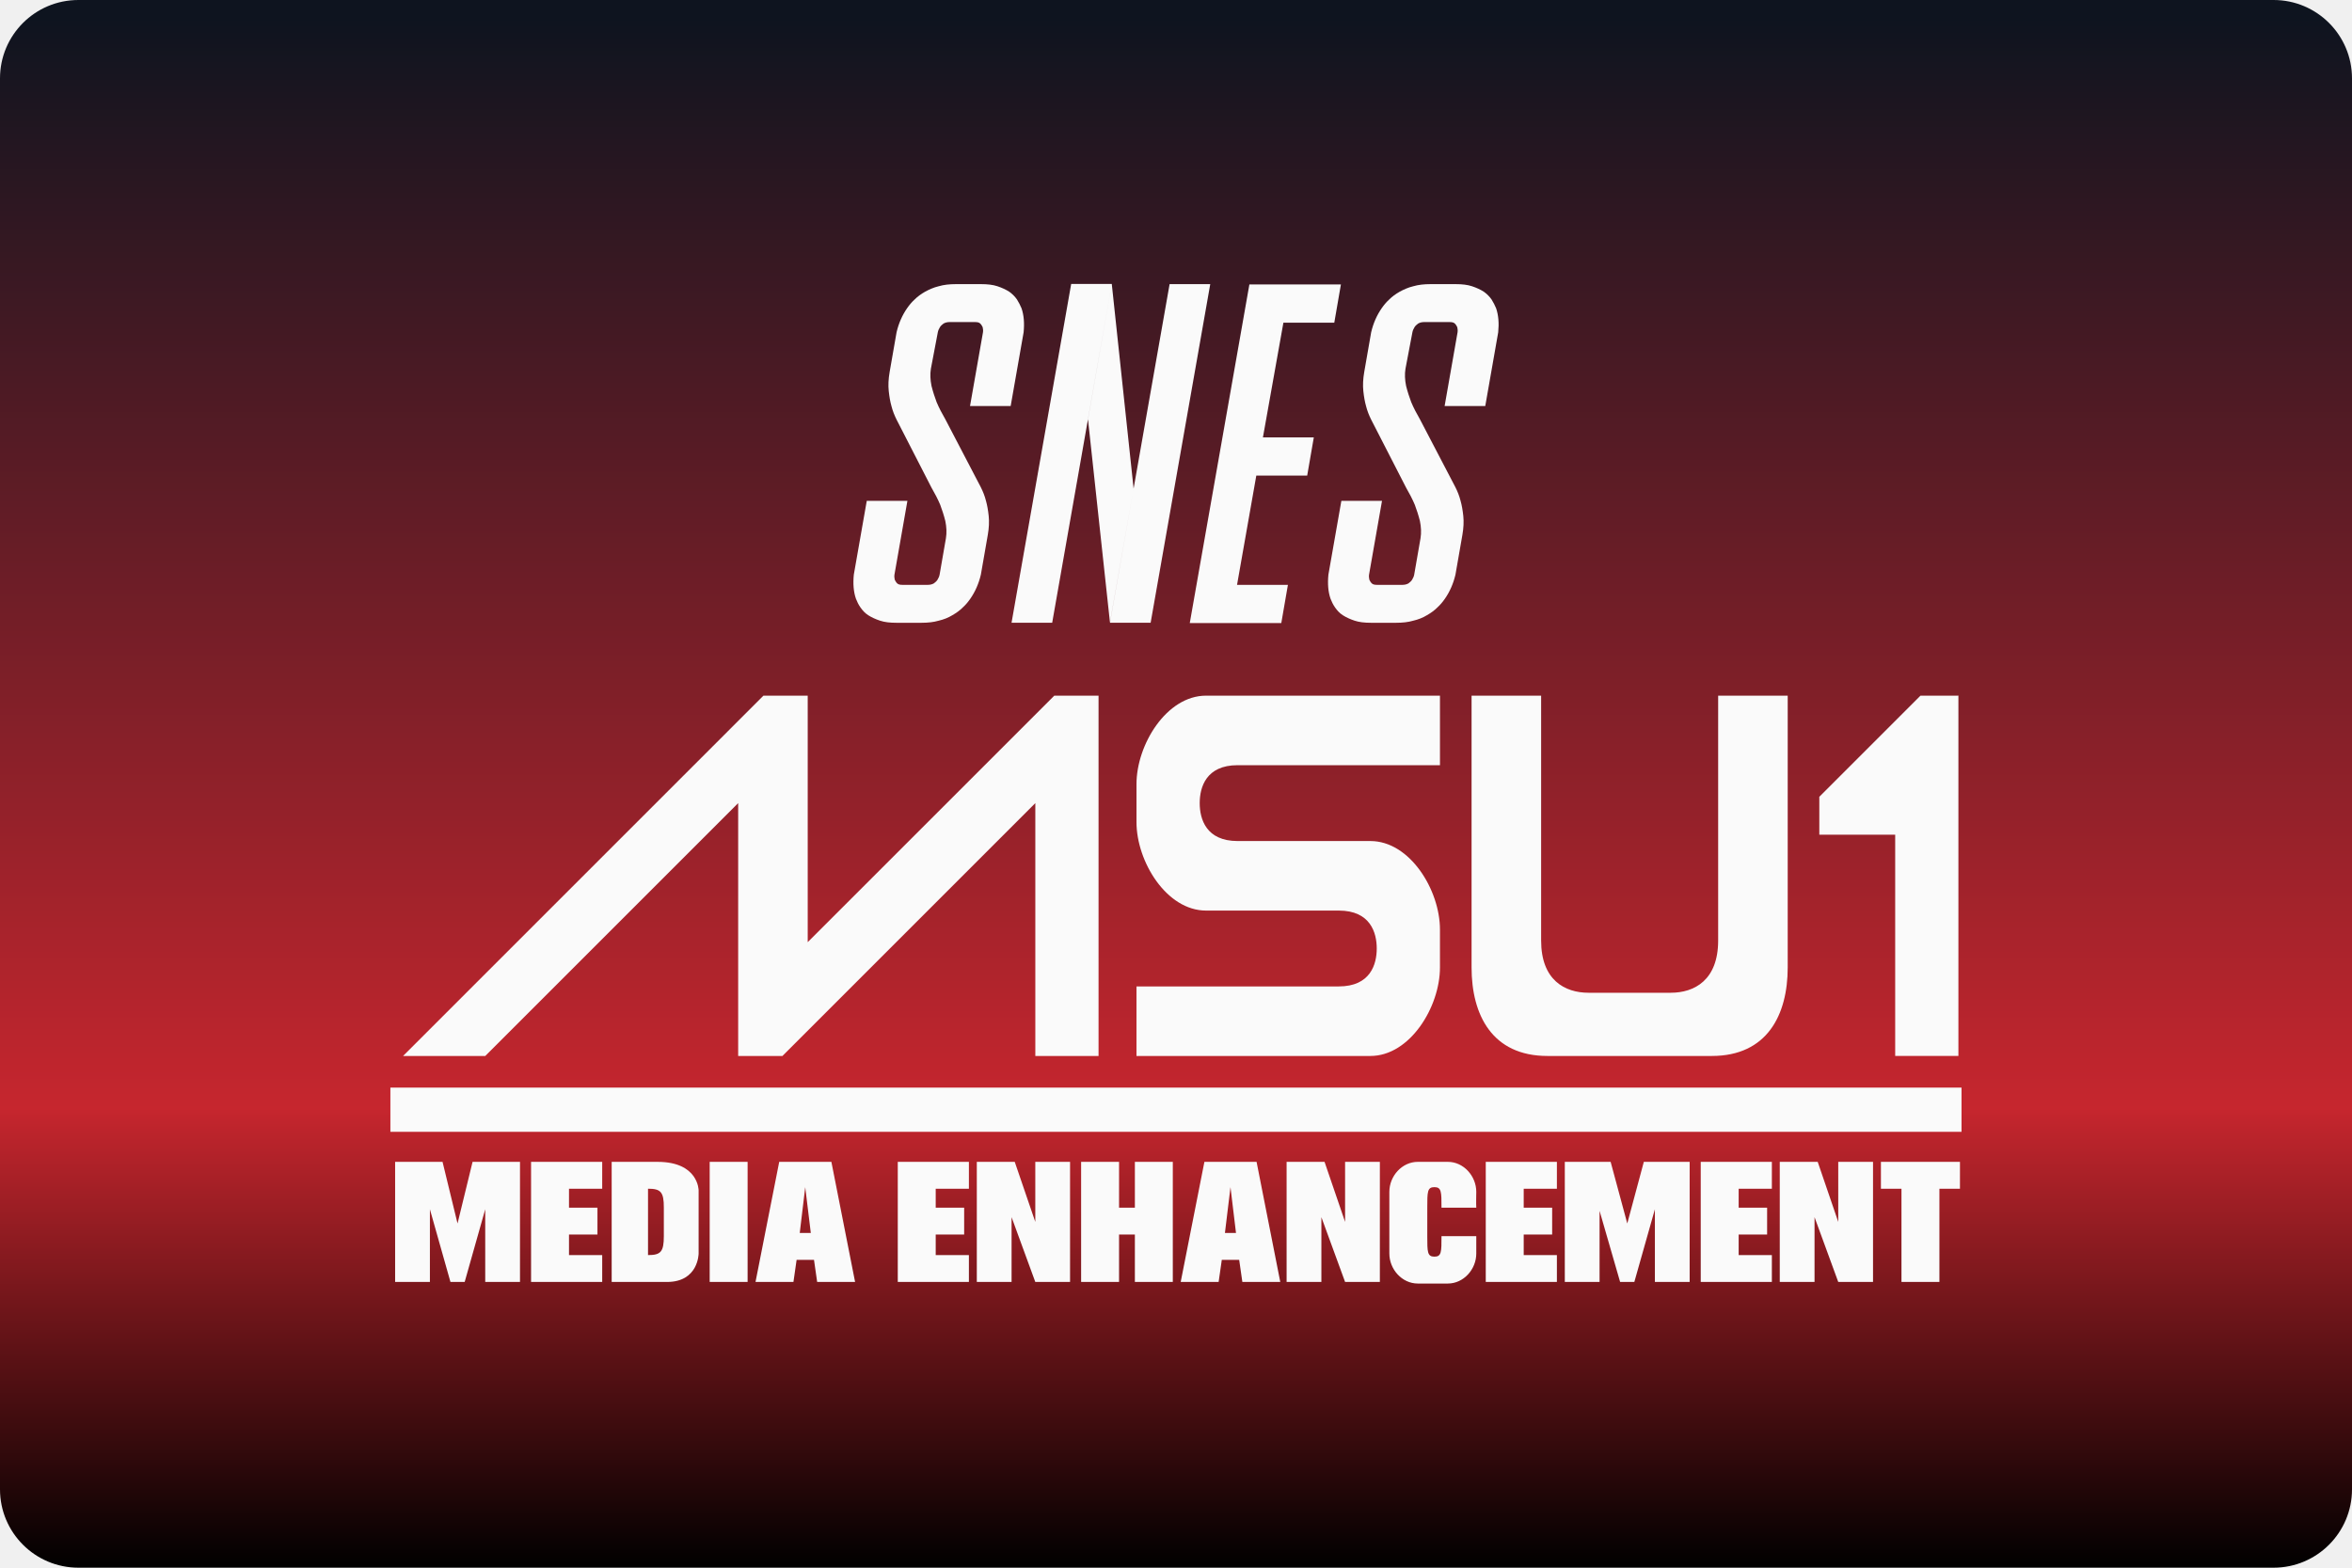
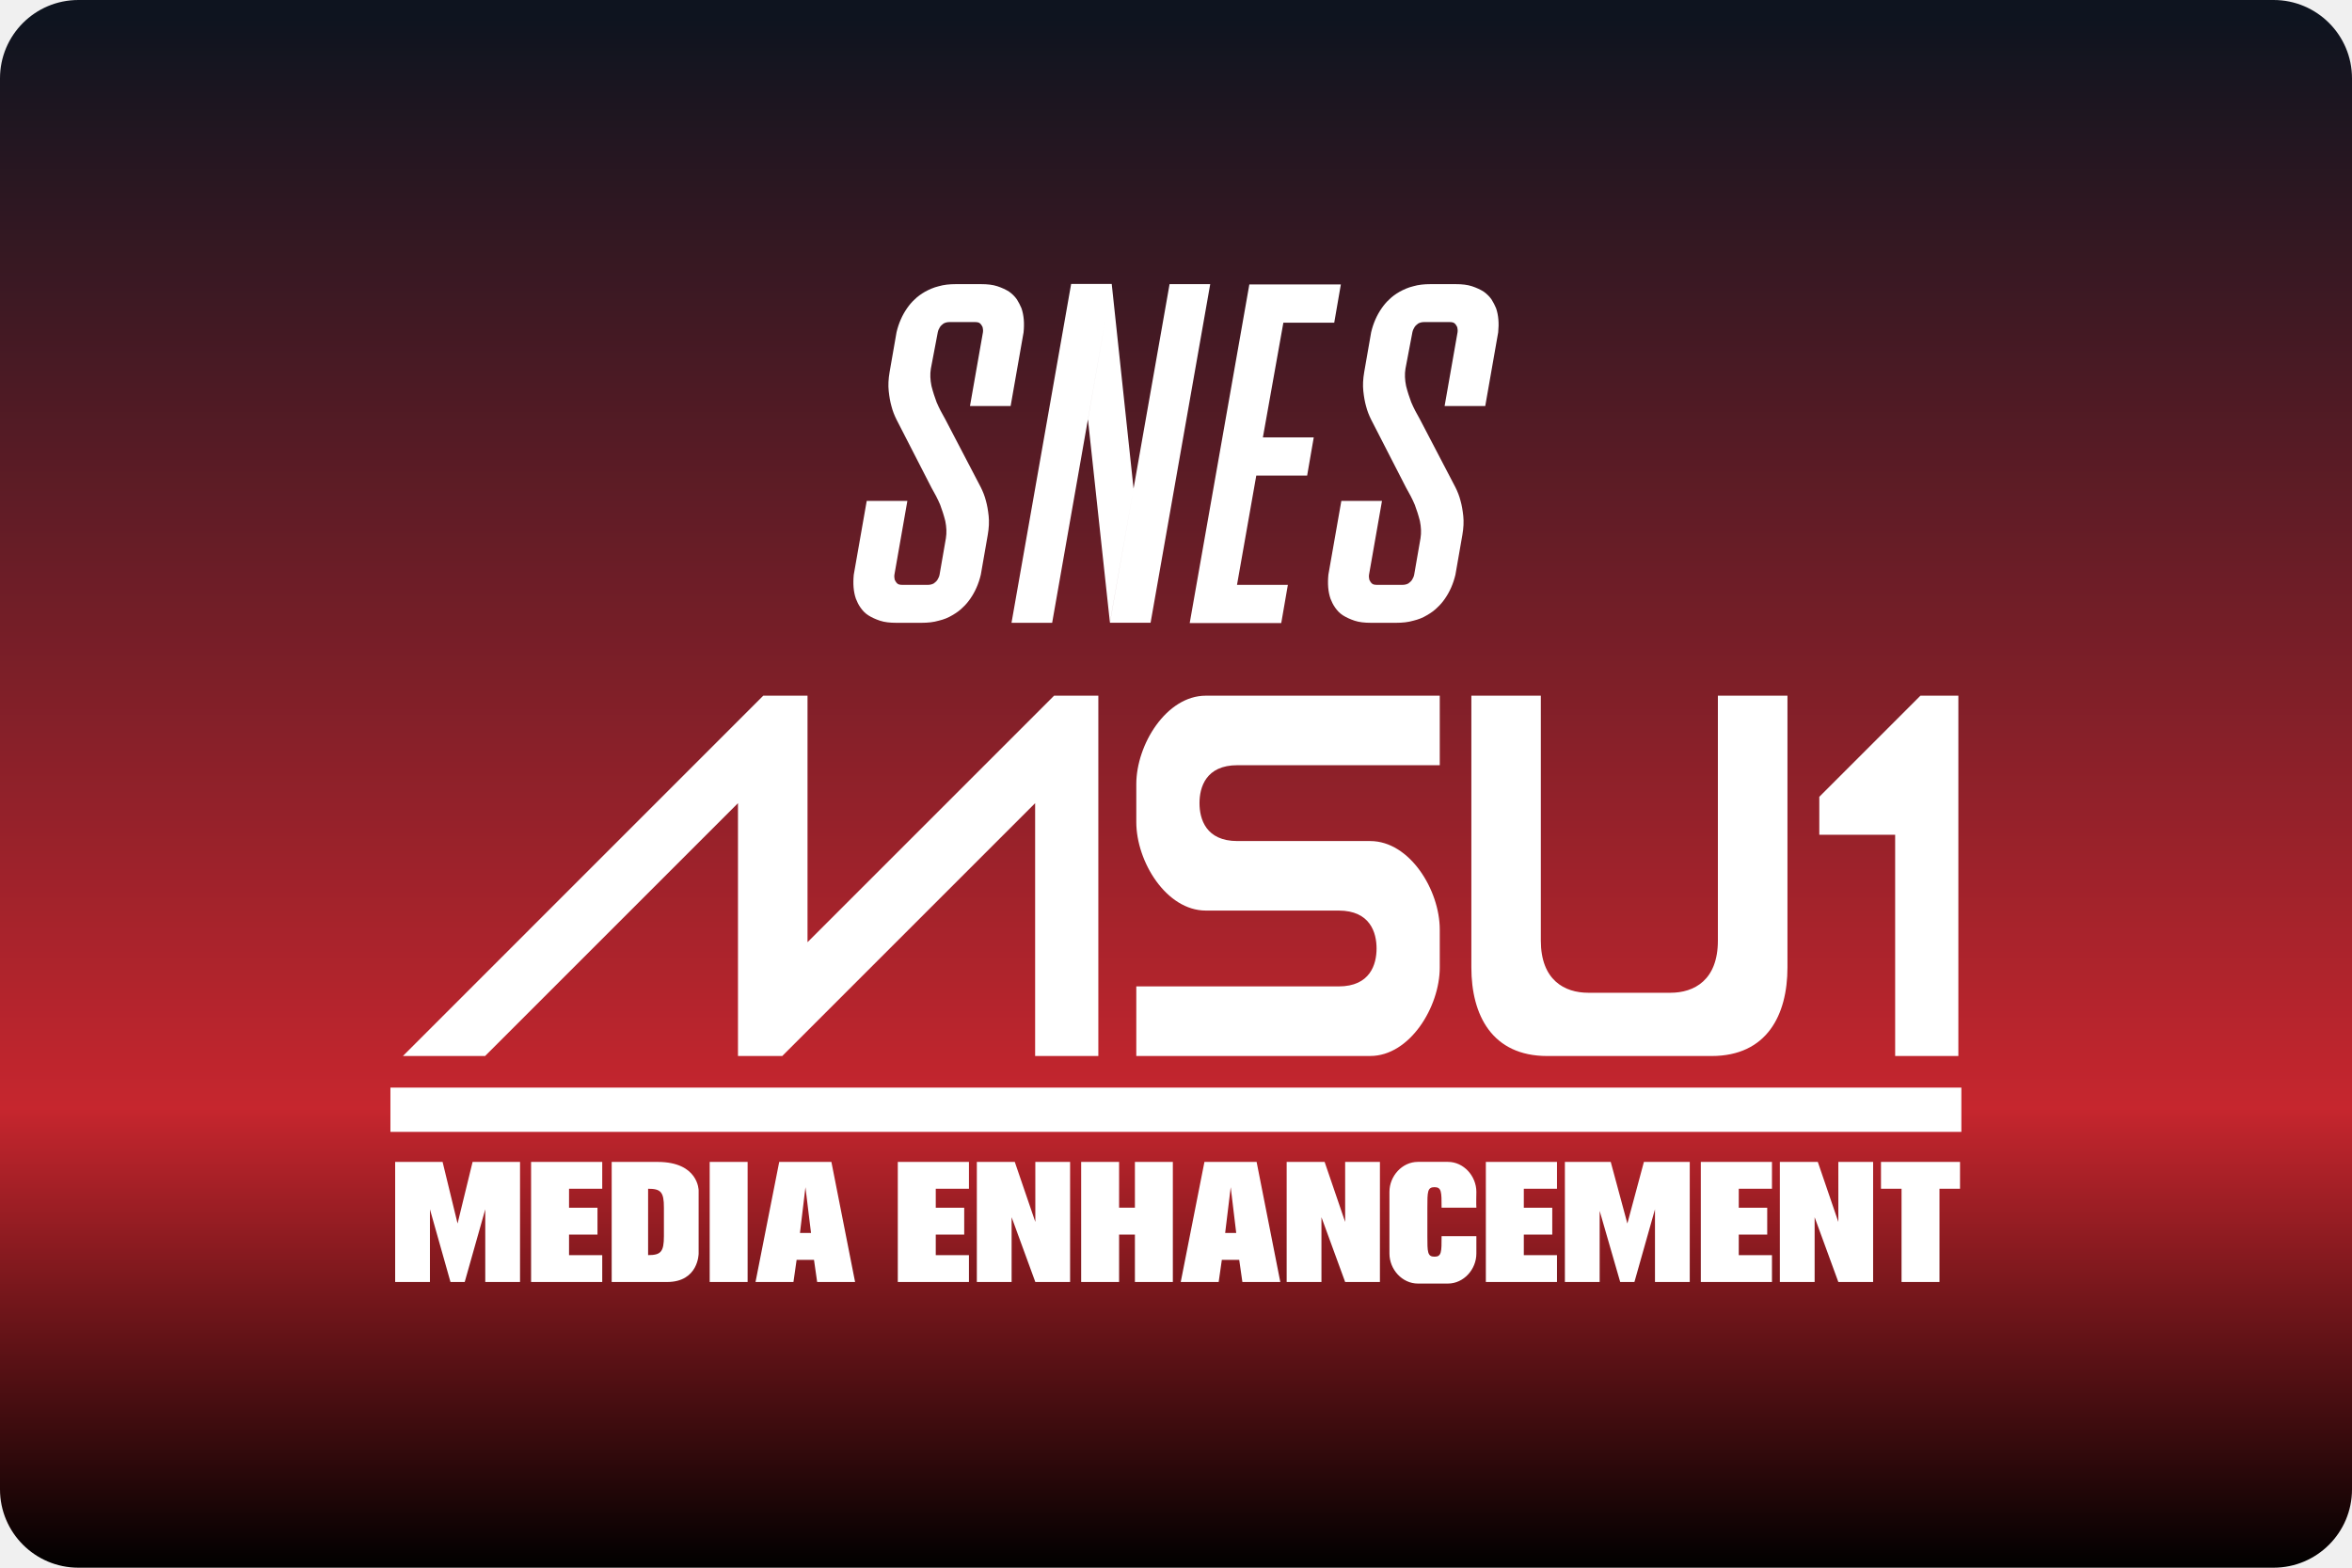
<svg xmlns="http://www.w3.org/2000/svg" width="480" height="320" version="1.1" viewBox="0 0 480 320">
  <defs>
-     <linearGradient id="a" x1="76.664" x2="76.664" y1=".96" y2="84.667" gradientTransform="scale(3.7795)" gradientUnits="userSpaceOnUse">
+     <linearGradient id="a" x1="76.66" x2="76.66" y1=".96" y2="84.67" gradientTransform="scale(3.78)" gradientUnits="userSpaceOnUse">
      <stop stop-color="#0e141f" offset="0" />
      <stop stop-color="#c6262e" offset=".704" />
      <stop offset="1" />
    </linearGradient>
  </defs>
-   <rect width="480" height="320" ry="16" fill="url(#a)" stroke-linecap="square" stroke-linejoin="round" stroke-width="2" style="paint-order:stroke fill markers" />
-   <path d="m218.61 57.956-12.174 69.167h8.295l12.162-69.167h-8.283zm8.283 0-4.853 27.648 4.484 41.472 4.824-27.346zm4.455 41.774-4.82 27.391h8.295l12.166-69.122h-8.295zm-36.273-41.731c-1.29 0-2.457 0.122-3.502 0.43-1.044 0.246-1.967 0.677-2.766 1.107-0.86 0.492-1.536 0.983-2.15 1.598-0.614 0.553-1.105 1.167-1.535 1.781-0.983 1.413-1.72 3.073-2.15 4.916l-1.414 8.109c-0.246 1.413-0.306 2.704-0.184 3.871 0.123 1.167 0.307 2.212 0.553 3.072 0.246 0.983 0.615 1.905 1.045 2.766l7.127 13.887c0.676 1.167 1.29 2.334 1.781 3.502 0.369 0.983 0.738 2.09 1.045 3.318 0.246 1.229 0.307 2.396 0.123 3.502l-1.291 7.434c-0.062 0.369-0.245 0.738-0.43 1.045-0.184 0.307-0.429 0.492-0.736 0.738-0.307 0.184-0.739 0.307-1.23 0.307h-5.16c-0.492 0-0.86-0.061-1.105-0.307-0.246-0.246-0.369-0.492-0.492-0.738-0.061-0.307-0.122-0.676-0.06-1.045l2.641-15.053h-8.295l-2.641 15.053c-0.184 1.843-0.062 3.503 0.43 4.916 0.246 0.614 0.492 1.167 0.922 1.781 0.43 0.614 0.922 1.168 1.598 1.598 0.676 0.43 1.475 0.8 2.397 1.107 0.922 0.307 2.026 0.43 3.316 0.43h5.162c1.29 0 2.457-0.122 3.502-0.43 1.045-0.246 1.967-0.616 2.766-1.107 0.86-0.492 1.536-0.983 2.15-1.598 0.614-0.553 1.105-1.167 1.535-1.781 0.983-1.413 1.72-3.073 2.15-4.916l1.414-8.109c0.246-1.413 0.306-2.704 0.184-3.871-0.123-1.167-0.307-2.212-0.553-3.072-0.246-0.983-0.615-1.905-1.045-2.766l-7.25-13.887c-0.676-1.167-1.29-2.334-1.781-3.502-0.369-0.983-0.738-2.09-1.045-3.318-0.246-1.229-0.307-2.396-0.123-3.502l1.414-7.434c0.062-0.369 0.245-0.738 0.43-1.045 0.184-0.307 0.429-0.492 0.736-0.738 0.307-0.184 0.739-0.307 1.23-0.307h5.16c0.492 0 0.86 0.061 1.105 0.307 0.246 0.246 0.369 0.492 0.492 0.738 0.062 0.307 0.124 0.676 0.062 1.045l-2.643 15.053h8.295l2.643-15.053c0.184-1.843 0.06-3.503-0.432-4.916-0.246-0.614-0.553-1.167-0.922-1.781-0.43-0.614-0.92-1.106-1.596-1.598-0.676-0.43-1.475-0.8-2.397-1.107-0.922-0.307-2.028-0.43-3.318-0.43h-5.162zm96.856 0c-1.29 0-2.457 0.122-3.502 0.43-1.044 0.246-1.967 0.677-2.766 1.107-0.86 0.492-1.536 0.983-2.15 1.598-0.614 0.553-1.105 1.167-1.535 1.781-0.983 1.413-1.72 3.073-2.15 4.916l-1.414 8.109c-0.246 1.413-0.306 2.704-0.184 3.871 0.123 1.167 0.307 2.212 0.553 3.072 0.246 0.983 0.615 1.905 1.045 2.766l7.127 13.887c0.676 1.167 1.29 2.334 1.781 3.502 0.369 0.983 0.738 2.09 1.045 3.318 0.246 1.229 0.307 2.396 0.123 3.502l-1.291 7.434c-0.062 0.369-0.245 0.738-0.43 1.045-0.184 0.307-0.429 0.492-0.736 0.738-0.307 0.184-0.739 0.307-1.23 0.307h-5.16c-0.492 0-0.862-0.061-1.107-0.307-0.246-0.246-0.367-0.492-0.49-0.738-0.061-0.307-0.124-0.676-0.062-1.045l2.643-15.053h-8.295l-2.643 15.053c-0.184 1.843-0.06 3.503 0.432 4.916 0.246 0.614 0.492 1.167 0.922 1.781 0.43 0.614 0.92 1.168 1.596 1.598 0.676 0.43 1.475 0.8 2.397 1.107 0.922 0.307 2.028 0.43 3.318 0.43h5.162c1.29 0 2.457-0.122 3.502-0.43 1.045-0.246 1.967-0.616 2.766-1.107 0.86-0.492 1.536-0.983 2.15-1.598 0.614-0.553 1.105-1.167 1.535-1.781 0.983-1.413 1.72-3.073 2.15-4.916l1.414-8.109c0.246-1.413 0.306-2.704 0.184-3.871-0.123-1.167-0.307-2.212-0.553-3.072-0.246-0.983-0.615-1.905-1.045-2.766l-7.25-13.887c-0.676-1.167-1.29-2.334-1.781-3.502-0.369-0.983-0.738-2.09-1.045-3.318-0.246-1.229-0.307-2.396-0.123-3.502l1.412-7.434c0.062-0.369 0.247-0.738 0.432-1.045 0.184-0.307 0.429-0.492 0.736-0.738 0.307-0.184 0.737-0.307 1.228-0.307h5.162c0.492 0 0.86 0.061 1.105 0.307 0.246 0.246 0.369 0.492 0.492 0.738 0.062 0.307 0.122 0.676 0.06 1.045l-2.641 15.053h8.295l2.641-15.053c0.184-1.843 0.062-3.503-0.43-4.916-0.246-0.614-0.553-1.167-0.922-1.781-0.43-0.614-0.922-1.106-1.598-1.598-0.676-0.43-1.475-0.8-2.397-1.107-0.922-0.307-2.026-0.43-3.316-0.43h-5.162zm-36.955 0.063-12.166 69.122h18.678l1.352-7.803h-10.383l3.932-22.303h10.385l1.352-7.803h-10.385l4.178-23.41h10.385l1.352-7.803-18.678-2e-3zm144.7 83.935-7.742 2e-3 -20.645 20.645v7.742h15.484v45.159h12.902v-73.548zm-243.87 2e-3 -73.544 73.548h16.773l51.612-51.612v51.612h9.033l51.61-51.612v51.612h12.904v-73.548h-9.031l-50.323 50.319v-50.319h-9.035zm90.323 0c-8.064 0-14.193 9.999-14.193 18.064v7.742c0 8.064 6.128 18.064 14.193 18.064h27.096c6.452 0 7.744 4.516 7.744 7.742s-1.293 7.74-7.744 7.74h-41.29v14.195h47.743c8.064 0 14.191-10.002 14.191-18.066v-7.74c0-8.064-6.127-18.064-14.191-18.064h-27.098c-6.452 0-7.742-4.516-7.742-7.742s1.291-7.742 7.742-7.742h41.29v-14.193zm54.192 0v55.481c0 9.677 4.194 18.066 15.484 18.066h33.549c11.29 0 15.484-8.389 15.484-18.066v-55.481h-14.195v49.999c0 8.064-4.837 10.645-9.676 10.645h-16.775c-4.838 0-9.676-2.58-9.676-10.645v-49.999h-14.195zm-220.65 80.001v9.029h320.64v-9.029zm0.967 15.158v24.518h7.098v-14.84l4.193 14.84h2.904l4.193-14.84v14.84h7.096v-24.518h-9.678l-3.07 12.582-3.059-12.582h-9.678zm27.742 0v24.518h14.518v-5.484h-6.775v-4.195h5.806v-5.482h-5.806v-3.871h6.775v-5.484h-14.518zm16.453 0v24.518h11.289c6.452 0 6.453-5.806 6.453-5.806v-12.904s-2e-3 -5.806-8.389-5.806h-9.353zm20 0v24.518h7.74v-24.518zm14.191 0-4.838 24.518h7.742l0.645-4.516h3.549l0.646 4.516h7.74l-4.838-24.518h-10.646zm24.195 0v24.518h14.516v-5.484h-6.773v-4.195h5.806v-5.482h-5.806v-3.871h6.773v-5.484h-14.516zm16.129 0v24.518h7.096v-13.227l4.84 13.227h7.096v-24.518h-7.096v12.258l-4.195-12.258zm21.289 0v24.518h7.742v-9.68h3.227v9.68h7.742v-24.518h-7.742v9.355h-3.227v-9.355zm25.16 0-4.838 24.518h7.742l0.645-4.516h3.549l0.646 4.516h7.74l-4.838-24.518h-10.646zm16.775 0v24.518h7.098v-13.227l4.838 13.227h7.096v-24.518h-7.096v12.258l-4.193-12.258h-7.742zm26.775 0c-3.226 0-5.806 2.903-5.806 6.129v12.582c0 3.226 2.581 6.129 5.806 6.129h6.129c3.226 0 5.806-2.903 5.806-6.129v-3.549h-7.098c0 3.226 5.2e-4 4.193-1.441 4.193-1.461 0-1.461-0.968-1.461-4.193v-5.806c0-3.226-4.4e-4 -4.193 1.451-4.193 1.452 0 1.451 0.968 1.451 4.193h7.098c-0.055-0.684 0-3.227 0-3.227 0-3.226-2.581-6.129-5.806-6.129h-6.129zm13.869 0v24.518h14.518v-5.484h-6.773v-4.195h5.806v-5.482h-5.806v-3.871h6.773v-5.484h-14.518zm16.131 0v24.518h7.096v-14.518l4.193 14.518h2.902l4.195-14.84v14.84h7.096v-24.518h-9.353l-3.379 12.582-3.397-12.582h-9.353zm27.742 0v24.518h14.516v-5.484h-6.775v-4.195h5.806v-5.482h-5.806v-3.871h6.775v-5.484h-14.516zm16.127 0v24.518h7.098v-13.227l4.838 13.227h7.098v-24.518h-7.098v12.258l-4.193-12.258zm20.645 0v5.486h4.195v19.031h7.742v-19.031h4.193v-5.486h-16.131zm-219.53 5.162 1.139 9.353h-2.256zm86.788 0 1.125 9.353h-2.258zm-118.87 0.324c2.581 0 3.239 0.637 3.227 3.869v5.806c0 3.226-0.646 3.871-3.227 3.871v-13.547z" fill="#fafafa" stroke-linecap="round" stroke-linejoin="round" stroke-width="8" style="paint-order:stroke markers fill" />
-   <style type="text/css">.st0{fill:#FC0C18;}
- 	.st1{fill:#FC0C18;}</style>
-   <style type="text/css">.st0{fill:#FC0C18;}
- 	.st1{fill:#FC0C18;}</style>
+   <rect width="480" height="320" ry="16" fill="url(#a)" />
+   <path d="m218.6 57.96-12.17 69.17h8.295l12.16-69.17h-8.283zm8.283 0-4.853 27.65 4.484 41.47 4.824-27.35zm4.455 41.77-4.82 27.39h8.295l12.17-69.12h-8.295zm-36.27-41.73c-1.29 0-2.457 0.122-3.502 0.43-1.044 0.246-1.967 0.677-2.766 1.107-0.86 0.492-1.536 0.983-2.15 1.598-0.614 0.553-1.105 1.167-1.535 1.781-0.983 1.413-1.72 3.073-2.15 4.916l-1.414 8.109c-0.246 1.413-0.306 2.704-0.184 3.871 0.123 1.168 0.307 2.212 0.553 3.072 0.246 0.983 0.615 1.905 1.045 2.766l7.127 13.89c0.676 1.168 1.29 2.334 1.781 3.502 0.369 0.983 0.738 2.09 1.045 3.318 0.246 1.229 0.307 2.396 0.123 3.502l-1.291 7.434c-0.062 0.369-0.245 0.738-0.43 1.045-0.184 0.307-0.429 0.492-0.736 0.738-0.307 0.184-0.739 0.307-1.23 0.307h-5.16c-0.492 0-0.86-0.061-1.106-0.307-0.246-0.246-0.369-0.492-0.492-0.738-0.061-0.307-0.122-0.676-0.06-1.045l2.641-15.05h-8.295l-2.641 15.05c-0.184 1.843-0.062 3.503 0.43 4.916 0.246 0.614 0.492 1.167 0.922 1.781 0.43 0.614 0.922 1.168 1.598 1.598 0.676 0.43 1.475 0.8 2.396 1.107 0.922 0.307 2.026 0.43 3.316 0.43h5.162c1.29 0 2.457-0.122 3.502-0.43 1.045-0.246 1.967-0.616 2.766-1.107 0.86-0.492 1.536-0.983 2.15-1.598 0.614-0.553 1.105-1.167 1.535-1.781 0.983-1.413 1.72-3.073 2.15-4.916l1.414-8.109c0.246-1.413 0.306-2.704 0.184-3.871-0.123-1.167-0.307-2.212-0.553-3.072-0.246-0.983-0.615-1.905-1.045-2.766l-7.25-13.89c-0.676-1.167-1.29-2.334-1.781-3.502-0.369-0.983-0.738-2.09-1.045-3.318-0.246-1.229-0.307-2.396-0.123-3.502l1.414-7.434c0.062-0.369 0.245-0.738 0.43-1.045 0.184-0.307 0.429-0.492 0.736-0.738 0.307-0.184 0.739-0.307 1.23-0.307h5.16c0.491 0 0.86 0.061 1.106 0.307 0.246 0.246 0.369 0.492 0.492 0.738 0.062 0.307 0.124 0.676 0.062 1.045l-2.643 15.05h8.295l2.643-15.05c0.184-1.843 0.06-3.503-0.432-4.916-0.246-0.614-0.553-1.167-0.922-1.781-0.43-0.614-0.92-1.106-1.596-1.598-0.676-0.43-1.475-0.8-2.396-1.107-0.922-0.307-2.028-0.43-3.318-0.43h-5.162zm96.86 0c-1.29 0-2.457 0.122-3.502 0.43-1.044 0.246-1.967 0.677-2.766 1.107-0.86 0.492-1.536 0.983-2.15 1.598-0.614 0.553-1.105 1.167-1.535 1.781-0.983 1.413-1.72 3.073-2.15 4.916l-1.414 8.109c-0.246 1.413-0.306 2.704-0.184 3.871 0.123 1.168 0.307 2.212 0.553 3.072 0.246 0.983 0.615 1.905 1.045 2.766l7.127 13.89c0.676 1.168 1.29 2.334 1.781 3.502 0.369 0.983 0.738 2.09 1.045 3.318 0.246 1.229 0.307 2.396 0.123 3.502l-1.291 7.434c-0.062 0.369-0.245 0.738-0.43 1.045-0.184 0.307-0.429 0.492-0.736 0.738-0.307 0.184-0.739 0.307-1.23 0.307h-5.16c-0.492 0-0.862-0.061-1.107-0.307-0.246-0.246-0.367-0.492-0.49-0.738-0.061-0.307-0.124-0.676-0.062-1.045l2.643-15.05h-8.295l-2.643 15.05c-0.184 1.843-0.06 3.503 0.432 4.916 0.246 0.614 0.492 1.167 0.922 1.781 0.43 0.614 0.92 1.168 1.596 1.598 0.676 0.43 1.475 0.8 2.396 1.107 0.922 0.307 2.028 0.43 3.318 0.43h5.162c1.29 0 2.457-0.122 3.502-0.43 1.045-0.246 1.967-0.616 2.766-1.107 0.86-0.492 1.536-0.983 2.15-1.598 0.614-0.553 1.105-1.167 1.535-1.781 0.983-1.413 1.72-3.073 2.15-4.916l1.414-8.109c0.246-1.413 0.306-2.704 0.184-3.871-0.123-1.167-0.307-2.212-0.553-3.072-0.246-0.983-0.615-1.905-1.045-2.766l-7.25-13.89c-0.676-1.167-1.29-2.334-1.781-3.502-0.369-0.983-0.738-2.09-1.045-3.318-0.246-1.229-0.307-2.396-0.123-3.502l1.412-7.434c0.062-0.369 0.247-0.738 0.432-1.045 0.184-0.307 0.429-0.492 0.736-0.738 0.307-0.184 0.737-0.307 1.228-0.307h5.162c0.491 0 0.86 0.061 1.106 0.307 0.246 0.246 0.369 0.492 0.492 0.738 0.062 0.307 0.122 0.676 0.06 1.045l-2.641 15.05h8.295l2.641-15.05c0.184-1.843 0.062-3.503-0.43-4.916-0.246-0.614-0.553-1.167-0.922-1.781-0.43-0.614-0.922-1.106-1.598-1.598-0.676-0.43-1.475-0.8-2.396-1.107-0.922-0.307-2.026-0.43-3.316-0.43h-5.162zm-36.96 0.063-12.17 69.12h18.68l1.352-7.803h-10.38l3.932-22.3h10.38l1.352-7.803h-10.38l4.178-23.41h10.38l1.352-7.803-18.68-2e-3zm144.7 83.94-7.742 2e-3 -20.64 20.64v7.742h15.48v45.16h12.9v-73.55zm-243.9 2e-3 -73.54 73.55h16.77l51.61-51.61v51.61h9.033l51.61-51.61v51.61h12.9v-73.55h-9.031l-50.32 50.32v-50.32h-9.035zm90.32 0c-8.064 0-14.19 10-14.19 18.06v7.742c0 8.064 6.128 18.06 14.19 18.06h27.1c6.452 0 7.744 4.516 7.744 7.742s-1.293 7.74-7.744 7.74h-41.29v14.2h47.74c8.064 0 14.19-10 14.19-18.07v-7.74c0-8.064-6.127-18.06-14.19-18.06h-27.1c-6.452 0-7.742-4.516-7.742-7.742s1.291-7.742 7.742-7.742h41.29v-14.19zm54.19 0v55.48c0 9.677 4.194 18.07 15.48 18.07h33.55c11.29 0 15.48-8.389 15.48-18.07v-55.48h-14.2v50c0 8.064-4.837 10.64-9.676 10.64h-16.78c-4.838 0-9.676-2.58-9.676-10.64v-50h-14.2zm-220.6 80v9.029h320.6v-9.029zm0.967 15.16v24.52h7.098v-14.84l4.193 14.84h2.904l4.193-14.84v14.84h7.096v-24.52h-9.678l-3.07 12.58-3.059-12.58h-9.678zm27.74 0v24.52h14.52v-5.484h-6.775v-4.195h5.806v-5.482h-5.806v-3.871h6.775v-5.484h-14.52zm16.45 0v24.52h11.29c6.452 0 6.453-5.806 6.453-5.806v-12.9s-2e-3 -5.806-8.389-5.806h-9.353zm20 0v24.52h7.74v-24.52zm14.19 0-4.838 24.52h7.742l0.644-4.516h3.549l0.646 4.516h7.74l-4.838-24.52h-10.65zm24.2 0v24.52h14.52v-5.484h-6.773v-4.195h5.806v-5.482h-5.806v-3.871h6.773v-5.484h-14.52zm16.13 0v24.52h7.096v-13.23l4.84 13.23h7.096v-24.52h-7.096v12.26l-4.195-12.26zm21.29 0v24.52h7.742v-9.68h3.227v9.68h7.742v-24.52h-7.742v9.355h-3.227v-9.355zm25.16 0-4.838 24.52h7.742l0.644-4.516h3.549l0.646 4.516h7.74l-4.838-24.52h-10.65zm16.78 0v24.52h7.098v-13.23l4.838 13.23h7.096v-24.52h-7.096v12.26l-4.193-12.26h-7.742zm26.78 0c-3.226 0-5.806 2.903-5.806 6.129v12.58c0 3.226 2.581 6.129 5.806 6.129h6.129c3.226 0 5.806-2.903 5.806-6.129v-3.549h-7.098c0 3.226 5.2e-4 4.193-1.441 4.193-1.461 0-1.461-0.968-1.461-4.193v-5.806c0-3.226-4.4e-4 -4.193 1.451-4.193 1.452 0 1.451 0.968 1.451 4.193h7.098c-0.055-0.684 0-3.226 0-3.226 0-3.226-2.581-6.129-5.806-6.129h-6.129zm13.87 0v24.52h14.52v-5.484h-6.773v-4.195h5.806v-5.482h-5.806v-3.871h6.773v-5.484h-14.52zm16.13 0v24.52h7.096v-14.52l4.193 14.52h2.902l4.195-14.84v14.84h7.096v-24.52h-9.353l-3.379 12.58-3.396-12.58h-9.353zm27.74 0v24.52h14.52v-5.484h-6.775v-4.195h5.806v-5.482h-5.806v-3.871h6.775v-5.484h-14.52zm16.13 0v24.52h7.098v-13.23l4.838 13.23h7.098v-24.52h-7.098v12.26l-4.193-12.26zm20.64 0v5.486h4.195v19.03h7.742v-19.03h4.193v-5.486h-16.13zm-219.5 5.162 1.139 9.353h-2.256zm86.79 0 1.125 9.353h-2.258zm-118.9 0.324c2.581 0 3.239 0.637 3.227 3.869v5.806c0 3.226-0.646 3.871-3.227 3.871v-13.55z" fill="#fff" />
</svg>
